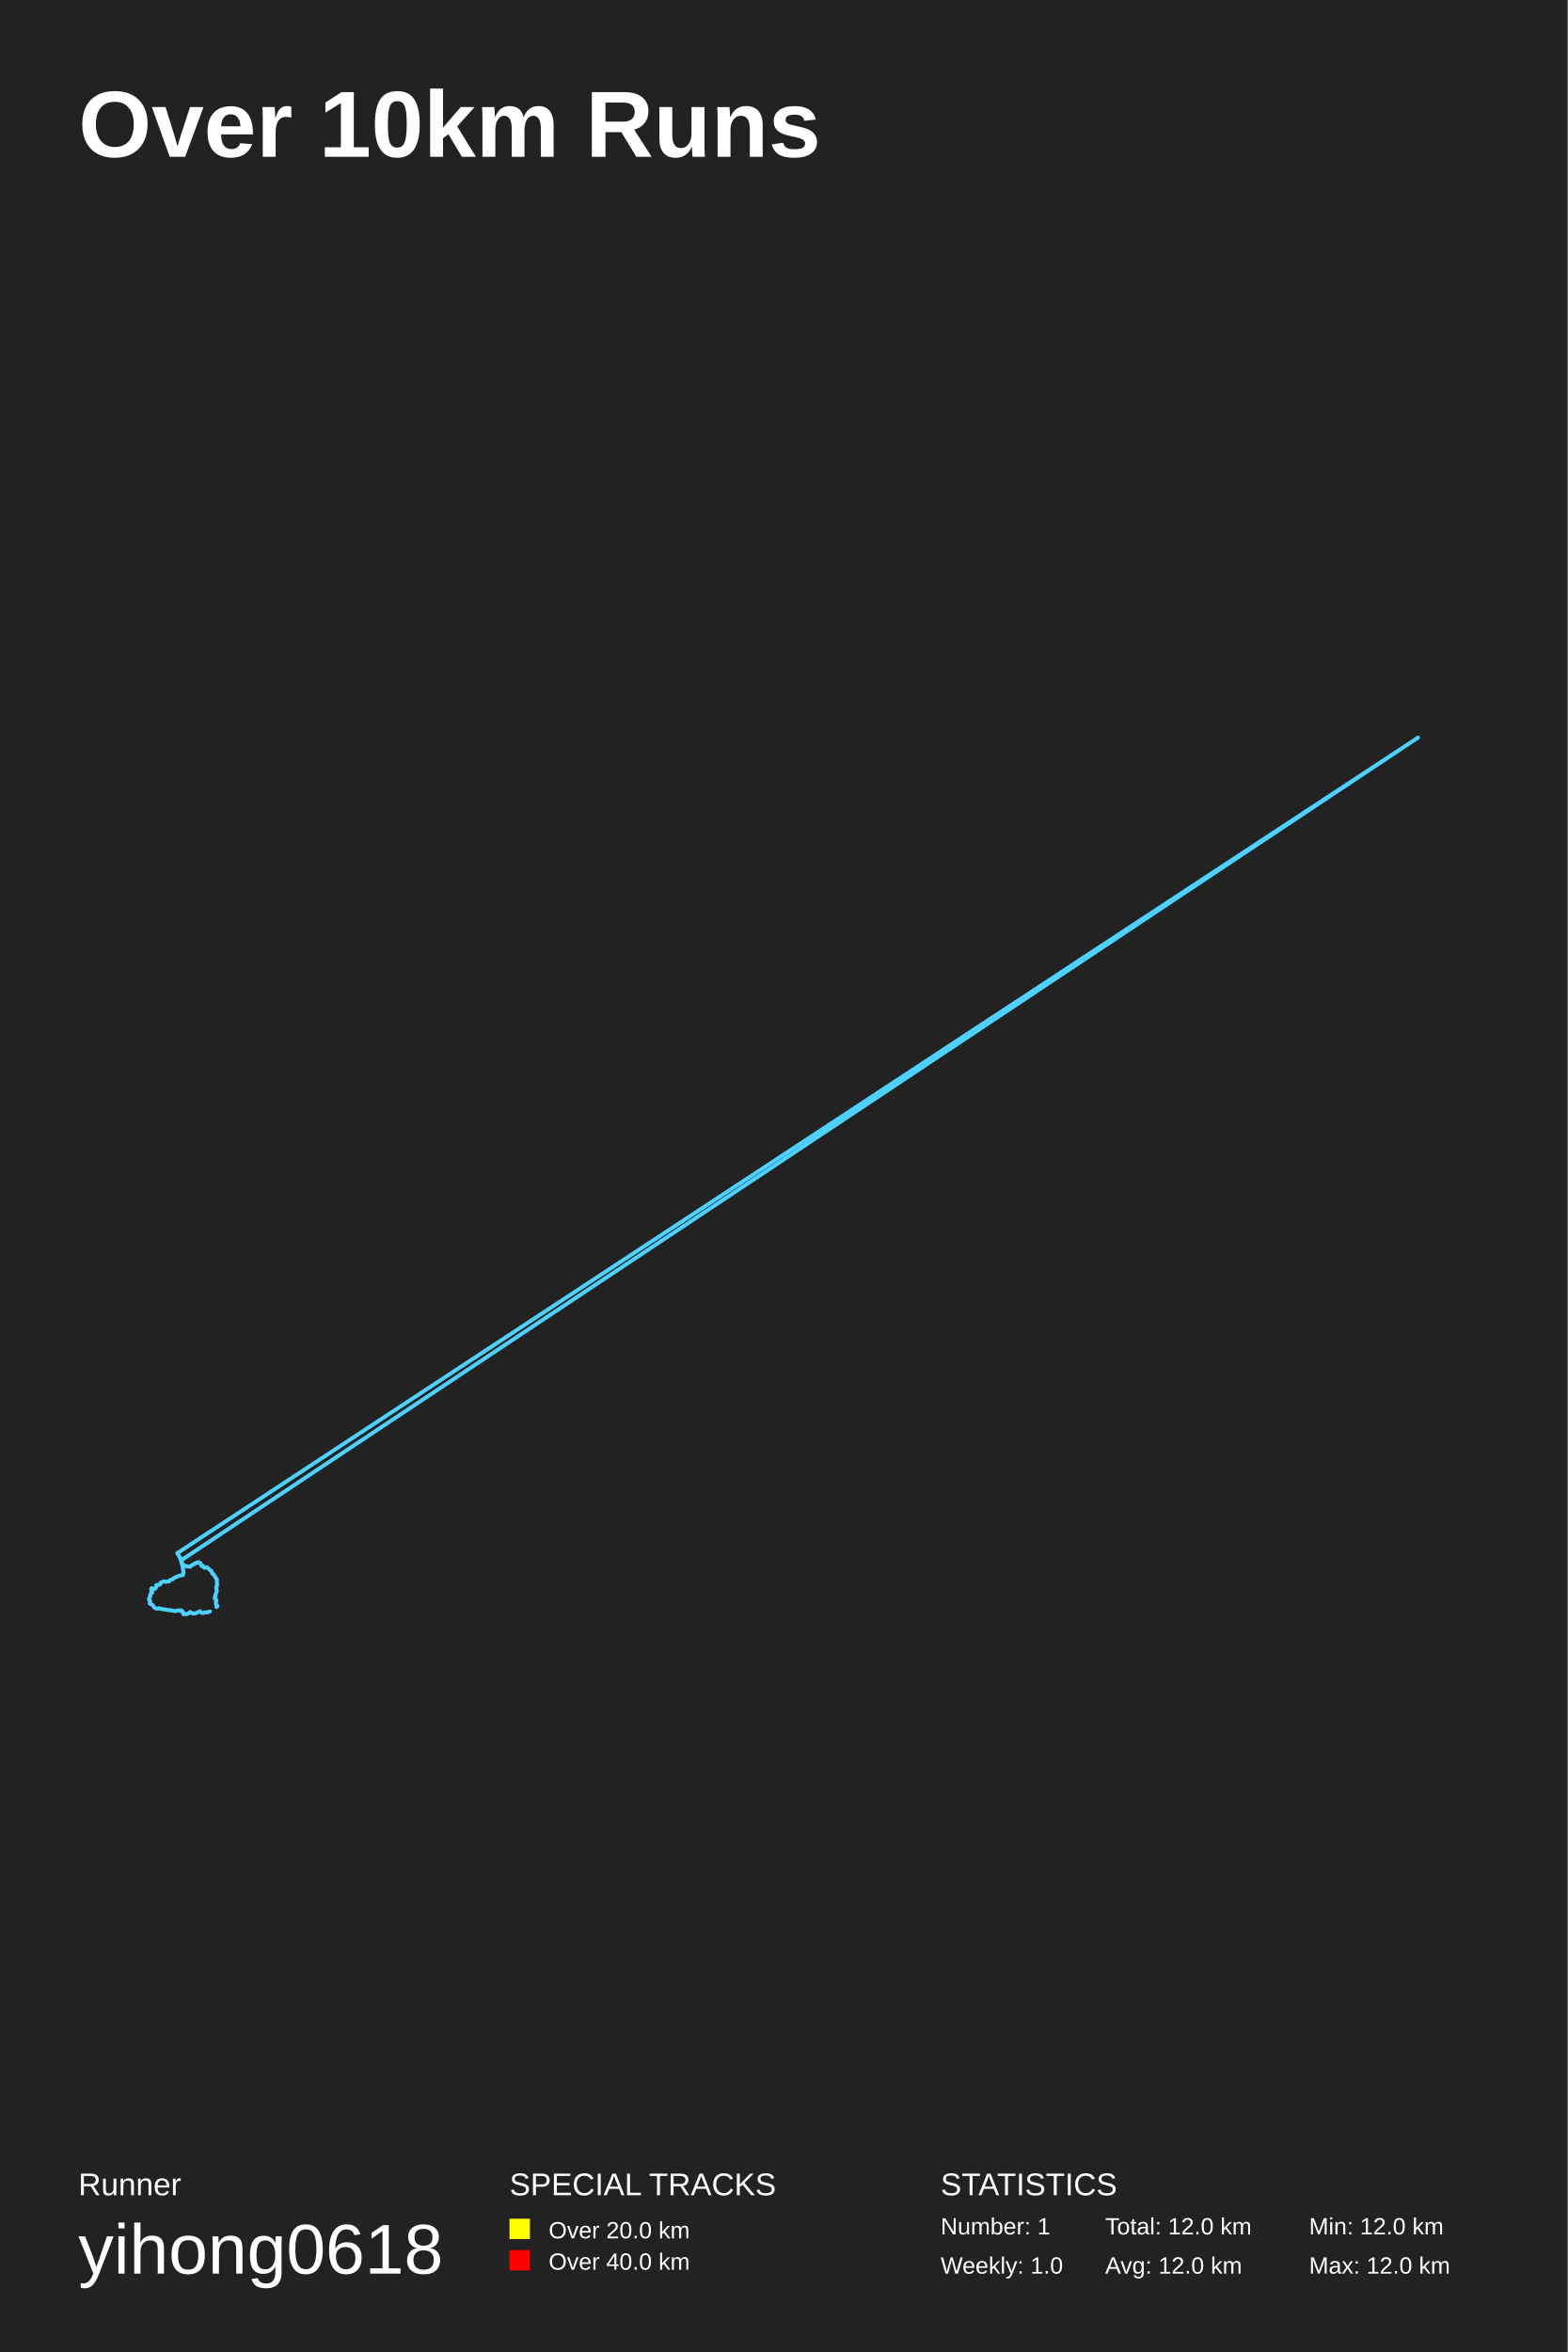
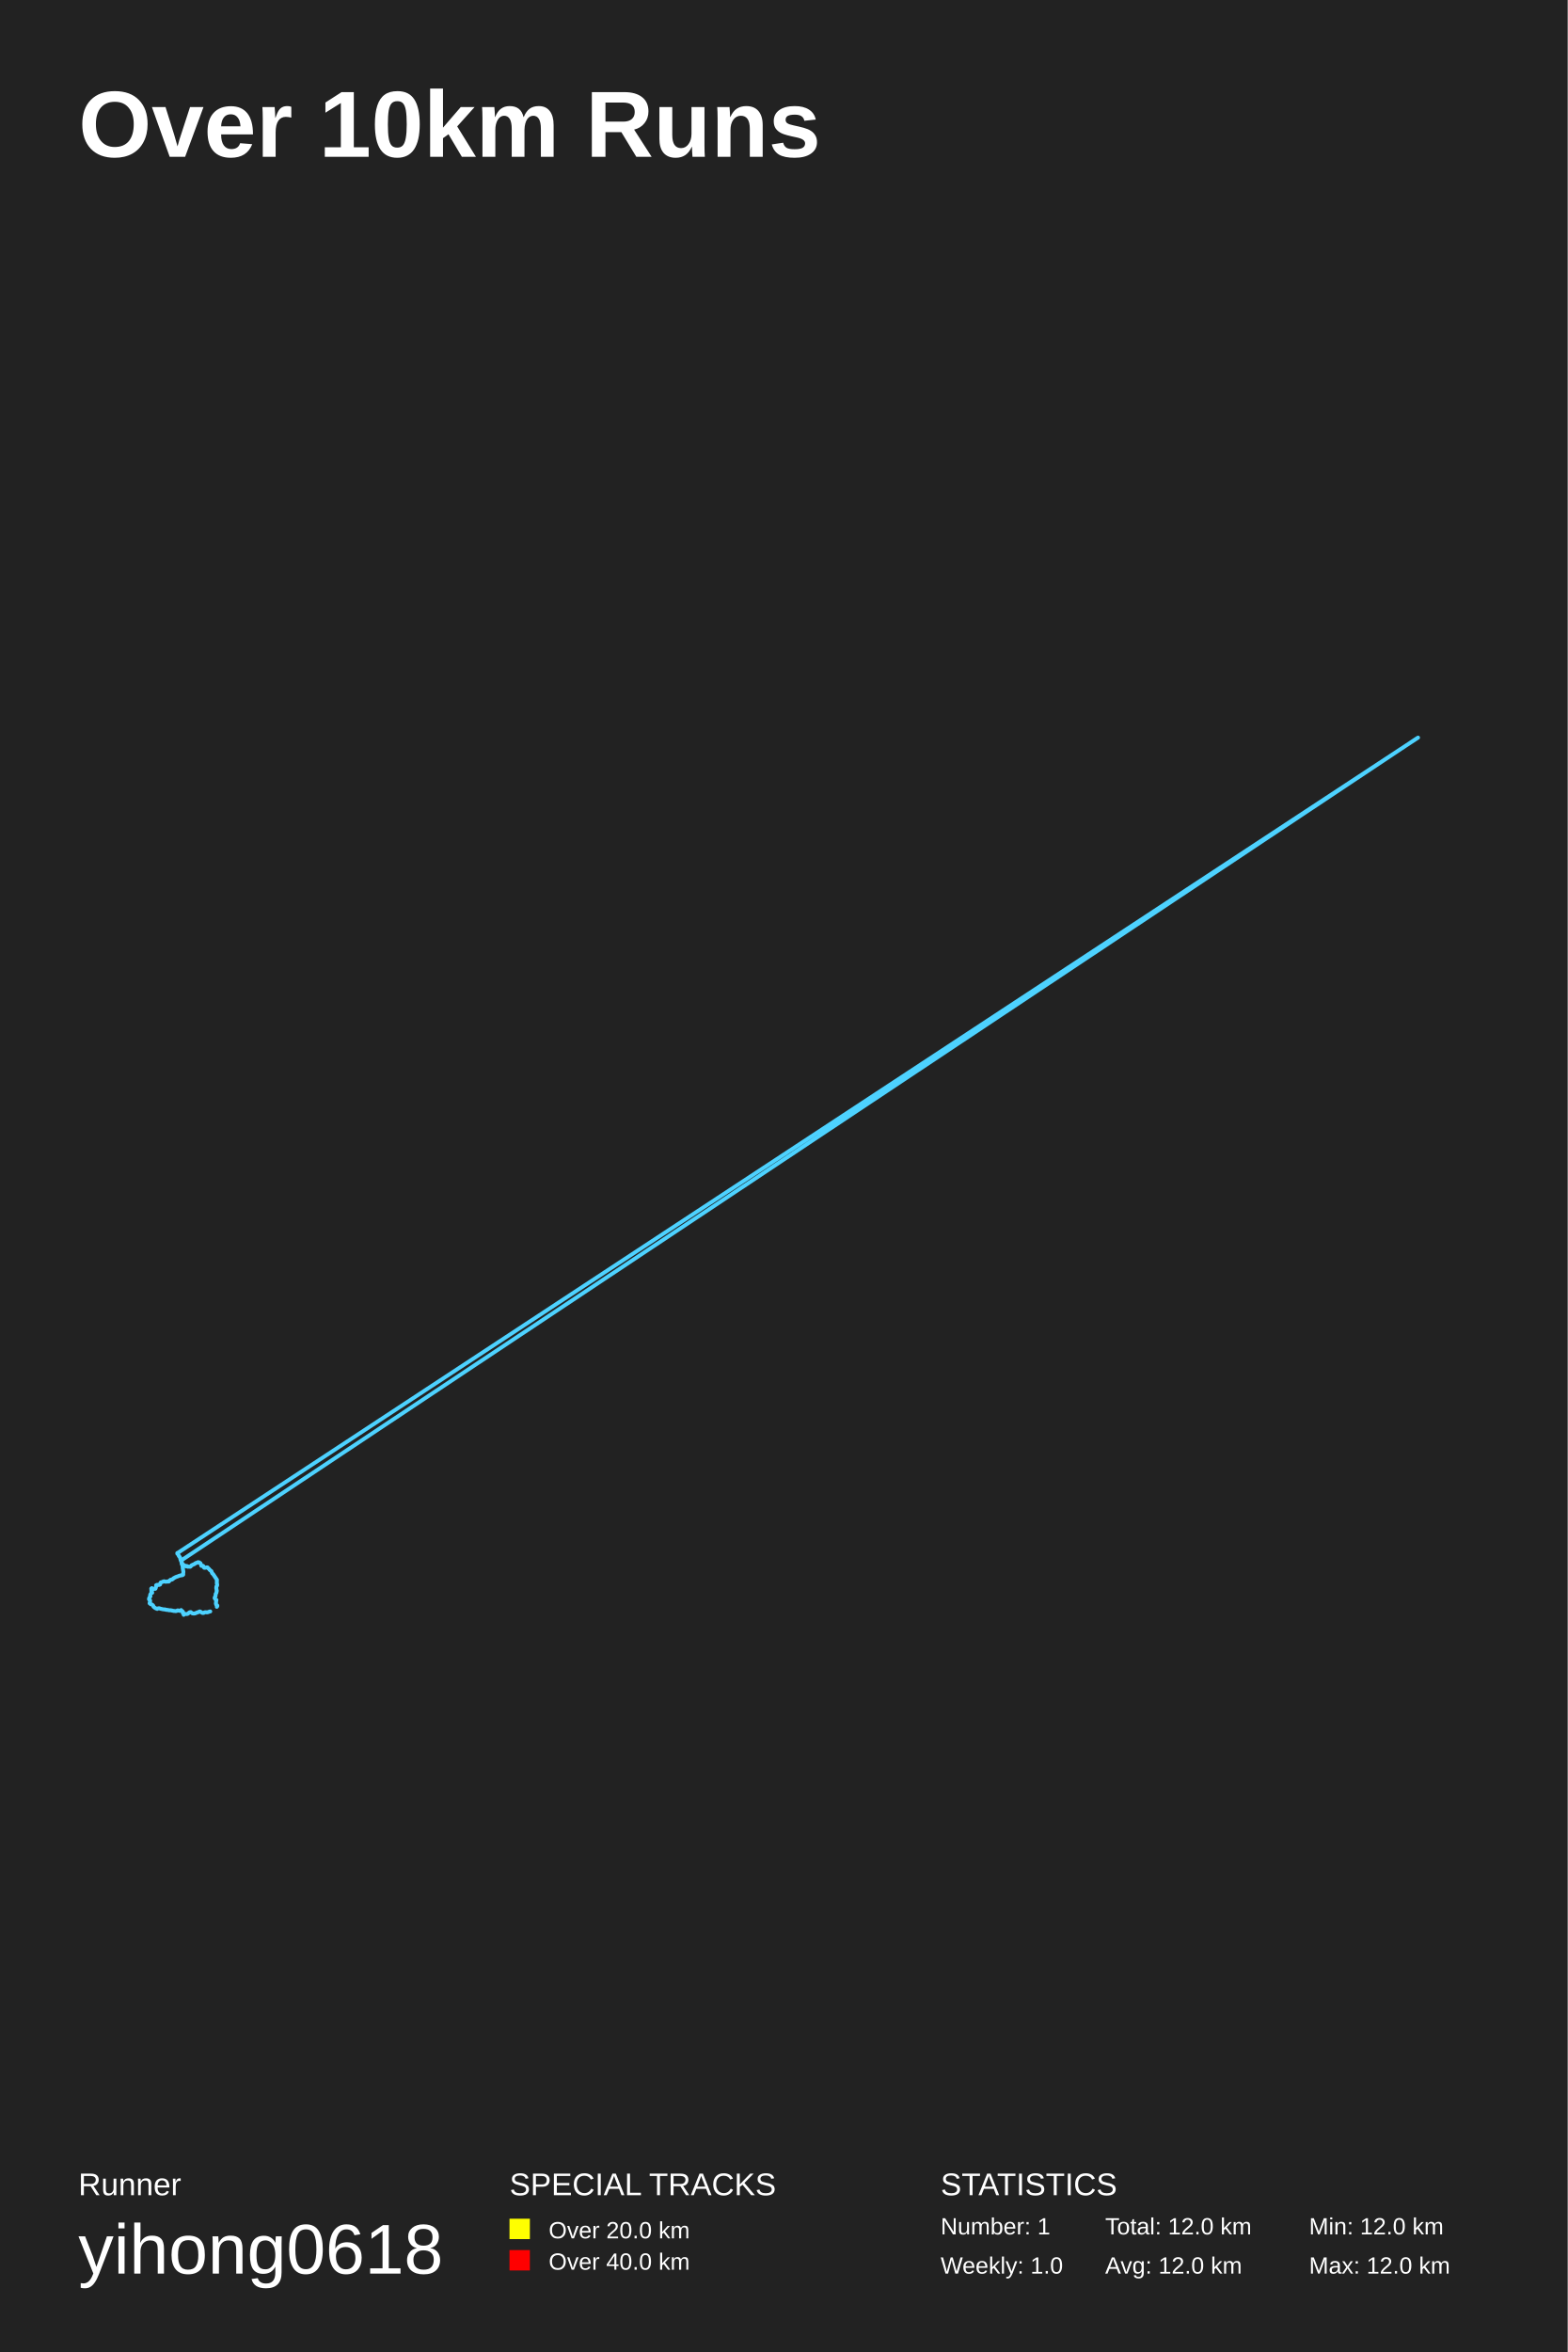
<svg xmlns="http://www.w3.org/2000/svg" baseProfile="full" height="300mm" version="1.1" viewBox="0,0,200,300" width="200mm">
  <defs />
  <rect fill="#222222" height="300" width="200" x="0" y="0" />
  <text fill="#FFFFFF" style="font-size:12px; font-family:Arial; font-weight:bold;" x="10" y="20">Over 10km Runs</text>
  <text fill="#FFFFFF" style="font-size:4px; font-family:Arial" x="10" y="280">Runner</text>
  <text fill="#FFFFFF" style="font-size:9px; font-family:Arial" x="10" y="290">yihong0618</text>
  <text fill="#FFFFFF" style="font-size:4px; font-family:Arial" x="65" y="280">SPECIAL TRACKS</text>
  <rect fill="yellow" height="2.6" width="2.6" x="65" y="283" />
  <text fill="#FFFFFF" style="font-size:3px; font-family:Arial" x="70" y="285.5">Over 20.0 km</text>
  <rect fill="red" height="2.6" width="2.6" x="65" y="287" />
  <text fill="#FFFFFF" style="font-size:3px; font-family:Arial" x="70" y="289.5">Over 40.0 km</text>
  <text fill="#FFFFFF" style="font-size:4px; font-family:Arial" x="120" y="280">STATISTICS</text>
  <text fill="#FFFFFF" style="font-size:3px; font-family:Arial" x="120" y="285">Number: 1</text>
  <text fill="#FFFFFF" style="font-size:3px; font-family:Arial" x="120" y="290">Weekly: 1.0</text>
  <text fill="#FFFFFF" style="font-size:3px; font-family:Arial" x="141" y="285">Total: 12.0 km</text>
  <text fill="#FFFFFF" style="font-size:3px; font-family:Arial" x="141" y="290">Avg: 12.0 km</text>
  <text fill="#FFFFFF" style="font-size:3px; font-family:Arial" x="167" y="285">Min: 12.0 km</text>
  <text fill="#FFFFFF" style="font-size:3px; font-family:Arial" x="167" y="290">Max: 12.0 km</text>
-   <polyline fill="none" opacity="1" points="27.609,204.983 27.69,204.925 27.728,204.857 27.718,204.788 27.647,204.72 27.58,204.662 27.552,204.557 27.547,204.457 27.566,204.378 27.576,204.304 27.571,204.199 27.618,204.098 27.533,204.025 27.481,203.993 27.462,203.94 27.39,203.867 27.405,203.719 27.457,203.635 27.504,203.566 27.485,203.461 27.504,203.335 27.561,203.229 27.609,203.15 27.628,203.034 27.637,202.95 27.652,202.855 27.618,202.771 27.633,202.692 27.599,202.634 27.595,202.545 27.59,202.423 27.656,202.297 27.704,202.213 27.699,202.123 27.671,202.028 27.671,201.923 27.675,201.807 27.661,201.686 27.68,201.517 27.675,201.48 27.181,200.732 27.138,200.727 27.077,200.701 27.062,200.622 27.015,200.553 27.015,200.506 27.001,200.49 26.982,200.427 26.939,200.374 26.906,200.322 26.844,200.311 26.787,200.248 26.768,200.253 26.706,200.169 26.663,200.127 26.573,200.048 26.511,199.984 26.44,199.932 26.407,199.916 26.331,199.947 26.25,199.958 26.188,199.979 26.093,199.974 26.022,199.937 25.989,199.863 25.951,199.789 25.922,199.742 25.841,199.726 25.746,199.758 25.699,199.716 25.699,199.695 25.718,199.679 25.727,199.684 25.732,199.674 25.685,199.705 25.68,199.7 25.67,199.7 25.699,199.7 25.67,199.71 25.675,199.705 25.699,199.695 25.699,199.684 25.694,199.663 25.623,199.568 25.618,199.516 25.604,199.447 25.566,199.394 25.547,199.379 25.514,199.342 25.447,199.326 25.409,199.284 25.343,199.3 25.295,199.268 25.271,199.268 25.252,199.257 25.214,199.273 25.148,199.3 25.105,199.336 25.067,199.363 25.015,199.347 24.972,199.379 24.915,199.421 24.848,199.436 24.82,199.489 24.777,199.516 24.734,199.521 24.682,199.552 24.654,199.558 24.578,199.6 24.502,199.642 24.426,199.663 24.364,199.747 24.297,199.816 24.226,199.842 24.145,199.837 24.112,199.832 24.022,199.826 23.965,199.821 23.951,199.821 23.965,199.8 23.97,199.821 23.984,199.811 23.946,199.826 23.913,199.805 23.865,199.763 23.813,199.742 23.775,199.774 23.704,199.784 23.67,199.726 23.599,199.737 23.537,199.737 23.48,199.658 23.437,199.6 23.376,199.579 23.357,199.558 23.347,199.552 23.323,199.521 23.271,199.468 23.224,199.436 23.19,199.468 23.195,199.452 23.19,199.431 23.171,199.4 23.181,199.331 23.205,199.273 23.2,199.215 23.133,199.184 23.114,199.126 23.091,199.084 23.062,199.036 23.048,198.978 23.024,198.899 23.01,198.815 22.986,198.662 22.924,198.63 22.891,198.562 22.858,198.525 22.81,198.467 22.806,198.404 22.768,198.33 22.711,198.262 22.673,198.209 22.668,198.162 22.644,198.156 22.635,198.172 22.644,198.167 22.644,198.177 22.635,198.162 22.63,198.162 22.644,198.167 22.644,198.162 22.682,198.141 22.706,198.083 22.692,198.088 22.663,198.119 22.606,198.098 22.63,198.109 22.62,198.109 22.62,198.119 22.625,198.114 22.625,198.109 22.63,198.109 22.63,198.104 22.635,198.098 22.639,198.104 22.635,198.098 180.91,94.084 180.815,94.142 180.815,94.142 180.815,94.142 180.815,94.142 180.724,94.2 180.724,94.2 23.086,199.041 23.119,199.099 23.162,199.189 23.186,199.257 23.167,199.347 23.19,199.426 23.195,199.521 23.233,199.589 23.281,199.663 23.314,199.758 23.3,199.884 23.319,199.958 23.338,200.116 23.366,200.232 23.376,200.343 23.38,200.427 23.395,200.559 23.38,200.674 23.38,200.759 23.371,200.827 23.323,200.917 23.171,200.922 23.048,200.948 22.953,200.969 22.848,200.996 22.749,201.038 22.63,201.096 22.544,201.133 22.44,201.154 22.373,201.185 22.297,201.243 22.202,201.275 22.126,201.312 22.098,201.359 22.05,201.407 22.05,201.401 22.05,201.407 22.003,201.433 21.95,201.459 21.889,201.486 21.803,201.486 21.737,201.528 21.665,201.581 21.618,201.607 21.589,201.665 21.547,201.739 21.452,201.739 21.395,201.712 21.314,201.717 21.223,201.749 21.147,201.76 21.067,201.739 20.995,201.702 20.919,201.702 20.843,201.728 20.805,201.739 20.748,201.754 20.687,201.807 20.601,201.812 20.53,201.839 20.487,201.891 20.444,201.949 20.421,202.023 20.44,202.081 20.397,202.118 20.359,202.123 20.33,202.144 20.297,202.149 20.226,202.17 20.135,202.155 20.069,202.144 19.983,202.165 19.917,202.192 19.922,202.218 19.931,202.271 19.926,202.329 19.922,202.376 19.898,202.418 19.893,202.45 19.893,202.487 19.865,202.539 19.831,202.613 19.76,202.666 19.675,202.65 19.603,202.687 19.575,202.692 19.494,202.745 19.428,202.729 19.418,202.703 19.375,202.676 19.371,202.681 19.337,202.65 19.318,202.629 19.356,202.602 19.356,202.56 19.38,202.566 19.333,202.602 19.318,202.613 19.285,202.681 19.333,202.782 19.299,202.924 19.356,203.029 19.432,203.124 19.366,203.187 19.261,203.224 19.2,203.329 19.152,203.456 19.176,203.587 19.143,203.688 19.052,203.809 19.005,203.93 19.024,204.077 19.1,204.083 19.162,204.172 19.119,204.241 19.152,204.325 19.105,204.451 19.109,204.551 19.195,204.583 19.295,204.641 19.399,204.683 19.504,204.741 19.565,204.862 19.622,204.968 19.727,205.068 19.879,205.152 20.012,205.189 20.126,205.205 20.259,205.126 20.383,205.157 20.535,205.21 20.663,205.236 20.796,205.257 20.957,205.273 21.01,205.278 21.124,205.305 21.204,205.336 21.309,205.342 21.428,205.347 21.528,205.378 21.632,205.394 21.746,205.384 21.87,205.4 21.965,205.447 22.079,205.463 22.193,205.484 22.297,205.484 22.444,205.489 22.573,205.442 22.673,205.4 22.758,205.41 22.872,205.452 22.991,205.473 23.062,205.394 23.129,205.4 23.2,205.484 23.319,205.568 23.333,205.694 23.361,205.821 23.418,205.91 23.452,205.91 23.599,205.826 23.746,205.9 23.894,205.853 24.046,205.795 24.141,205.694 24.259,205.615 24.397,205.684 24.487,205.758 24.611,205.795 24.815,205.8 24.915,205.795 25.005,205.742 25.134,205.689 25.238,205.637 25.376,205.61 25.471,205.515 25.547,205.568 25.666,205.642 25.761,205.726 25.87,205.716 25.965,205.737 26.041,205.689 26.146,205.658 26.279,205.642 26.402,205.679 26.511,205.631 26.625,205.6 26.706,205.573 26.782,205.552" stroke="#4DD2FF" stroke-dasharray="none" stroke-linecap="round" stroke-linejoin="round" stroke-width="0.5" />
+   <polyline fill="none" opacity="1" points="27.656,204.952 27.704,204.904 27.728,204.825 27.699,204.752 27.599,204.694 27.566,204.615 27.538,204.499 27.561,204.425 27.566,204.341 27.566,204.262 27.599,204.151 27.609,204.072 27.495,204.014 27.481,203.977 27.428,203.925 27.381,203.835 27.428,203.677 27.485,203.614 27.504,203.508 27.504,203.408 27.523,203.287 27.595,203.187 27.623,203.103 27.628,202.992 27.661,202.908 27.633,202.824 27.623,202.734 27.609,202.65 27.595,202.592 27.595,202.497 27.614,202.35 27.685,202.276 27.704,202.17 27.699,202.081 27.656,201.981 27.671,201.87 27.661,201.76 27.671,201.633 27.675,201.496 27.656,201.475 27.167,200.748 27.096,200.717 27.062,200.669 27.039,200.595 27.024,200.537 27.001,200.516 26.991,200.464 26.967,200.401 26.906,200.369 26.868,200.311 26.815,200.29 26.763,200.264 26.73,200.206 26.687,200.142 26.63,200.09 26.535,200.016 26.488,199.937 26.435,199.916 26.383,199.916 26.302,199.947 26.222,199.963 26.141,199.974 26.051,199.969 26.008,199.916 25.979,199.826 25.951,199.768 25.889,199.721 25.803,199.726 25.718,199.737 25.708,199.695 25.713,199.674 25.732,199.684 25.708,199.695 25.699,199.689 25.694,199.695 25.67,199.695 25.685,199.705 25.689,199.726 25.694,199.705 25.68,199.695 25.694,199.679 25.704,199.684 25.656,199.61 25.623,199.531 25.609,199.494 25.58,199.41 25.556,199.379 25.533,199.373 25.485,199.342 25.438,199.3 25.385,199.273 25.324,199.294 25.29,199.263 25.257,199.278 25.257,199.257 25.181,199.3 25.134,199.315 25.086,199.352 25.043,199.352 24.982,199.363 24.948,199.389 24.887,199.431 24.834,199.473 24.801,199.505 24.763,199.505 24.72,199.537 24.658,199.552 24.611,199.584 24.54,199.616 24.464,199.637 24.392,199.71 24.345,199.784 24.269,199.842 24.188,199.837 24.141,199.826 24.065,199.837 24.003,199.826 23.941,199.826 23.974,199.805 23.965,199.8 23.993,199.816 23.97,199.816 23.941,199.837 23.889,199.784 23.837,199.742 23.794,199.747 23.742,199.789 23.689,199.747 23.646,199.71 23.561,199.758 23.509,199.7 23.452,199.631 23.414,199.589 23.361,199.563 23.357,199.558 23.333,199.552 23.304,199.484 23.257,199.447 23.195,199.442 23.195,199.452 23.209,199.442 23.181,199.426 23.176,199.368 23.195,199.3 23.195,199.252 23.167,199.205 23.124,199.147 23.105,199.105 23.086,199.047 23.053,199.015 23.043,198.947 23.01,198.852 23.005,198.804 22.967,198.646 22.91,198.604 22.882,198.52 22.829,198.494 22.81,198.457 22.791,198.372 22.739,198.304 22.687,198.235 22.682,198.177 22.663,198.162 22.63,198.162 22.62,198.172 22.649,198.172 22.649,198.172 22.635,198.167 22.644,198.162 22.644,198.162 22.658,198.167 22.687,198.104 22.692,198.088 22.696,198.109 22.62,198.088 22.635,198.104 22.625,198.114 22.62,198.125 22.639,198.114 22.625,198.109 22.625,198.109 22.63,198.104 22.635,198.098 22.63,198.104 22.639,198.098 180.91,94.084 180.91,94.084 180.815,94.142 180.815,94.142 180.815,94.142 180.815,94.142 180.724,94.2 180.629,94.259 23.095,199.057 23.119,199.163 23.186,199.205 23.181,199.289 23.167,199.384 23.186,199.479 23.209,199.552 23.257,199.61 23.29,199.705 23.3,199.821 23.314,199.916 23.314,200.037 23.347,200.174 23.357,200.29 23.38,200.379 23.395,200.474 23.38,200.611 23.366,200.727 23.38,200.79 23.371,200.854 23.252,200.927 23.114,200.922 23.01,200.964 22.905,200.975 22.806,201.017 22.701,201.064 22.582,201.101 22.492,201.138 22.392,201.164 22.34,201.212 22.264,201.243 22.169,201.291 22.093,201.343 22.079,201.386 22.05,201.401 22.055,201.396 22.026,201.412 21.993,201.454 21.927,201.475 21.851,201.491 21.765,201.496 21.708,201.554 21.637,201.586 21.613,201.633 21.575,201.707 21.513,201.739 21.423,201.728 21.361,201.717 21.261,201.739 21.195,201.744 21.1,201.754 21.038,201.723 20.962,201.696 20.881,201.702 20.81,201.749 20.772,201.744 20.725,201.775 20.658,201.802 20.568,201.823 20.501,201.849 20.463,201.912 20.43,201.981 20.435,202.049 20.43,202.102 20.378,202.118 20.349,202.139 20.321,202.155 20.264,202.16 20.178,202.165 20.116,202.144 20.031,202.149 19.941,202.181 19.912,202.202 19.931,202.239 19.936,202.297 19.926,202.365 19.907,202.381 19.893,202.423 19.888,202.471 19.874,202.502 19.865,202.581 19.812,202.655 19.722,202.65 19.651,202.66 19.594,202.676 19.532,202.713 19.47,202.755 19.428,202.724 19.404,202.676 19.371,202.681 19.361,202.671 19.328,202.634 19.314,202.629 19.356,202.613 19.371,202.566 19.38,202.576 19.333,202.618 19.295,202.624 19.309,202.724 19.314,202.845 19.314,202.971 19.385,203.061 19.418,203.161 19.333,203.198 19.238,203.261 19.176,203.382 19.143,203.535 19.19,203.614 19.095,203.74 19.024,203.856 19.01,203.993 19.071,204.077 19.143,204.125 19.152,204.209 19.143,204.272 19.119,204.372 19.086,204.504 19.162,204.557 19.233,204.625 19.352,204.641 19.451,204.709 19.551,204.804 19.575,204.92 19.684,205.015 19.803,205.105 19.941,205.173 20.059,205.22 20.169,205.147 20.321,205.131 20.444,205.189 20.582,205.215 20.72,205.252 20.872,205.273 21.01,205.289 21.052,205.278 21.157,205.331 21.252,205.331 21.357,205.347 21.466,205.363 21.575,205.389 21.684,205.394 21.803,205.389 21.917,205.426 22.022,205.436 22.126,205.473 22.25,205.479 22.364,205.494 22.516,205.489 22.62,205.421 22.706,205.4 22.801,205.436 22.92,205.468 23.024,205.442 23.105,205.363 23.148,205.442 23.247,205.484 23.357,205.626 23.319,205.747 23.414,205.821 23.437,205.974 23.504,205.863 23.67,205.863 23.803,205.874 23.96,205.847 24.079,205.731 24.183,205.647 24.331,205.621 24.435,205.71 24.535,205.784 24.687,205.805 24.863,205.8 24.953,205.752 25.058,205.726 25.162,205.663 25.305,205.637 25.423,205.558 25.499,205.542 25.609,205.6 25.713,205.663 25.799,205.721 25.898,205.742 26.003,205.721 26.084,205.663 26.203,205.637 26.34,205.652 26.45,205.658 26.564,205.621 26.673,205.579 26.73,205.558 26.825,205.542" stroke="#4DD2FF" stroke-dasharray="none" stroke-linecap="round" stroke-linejoin="round" stroke-width="0.5" />
</svg>
